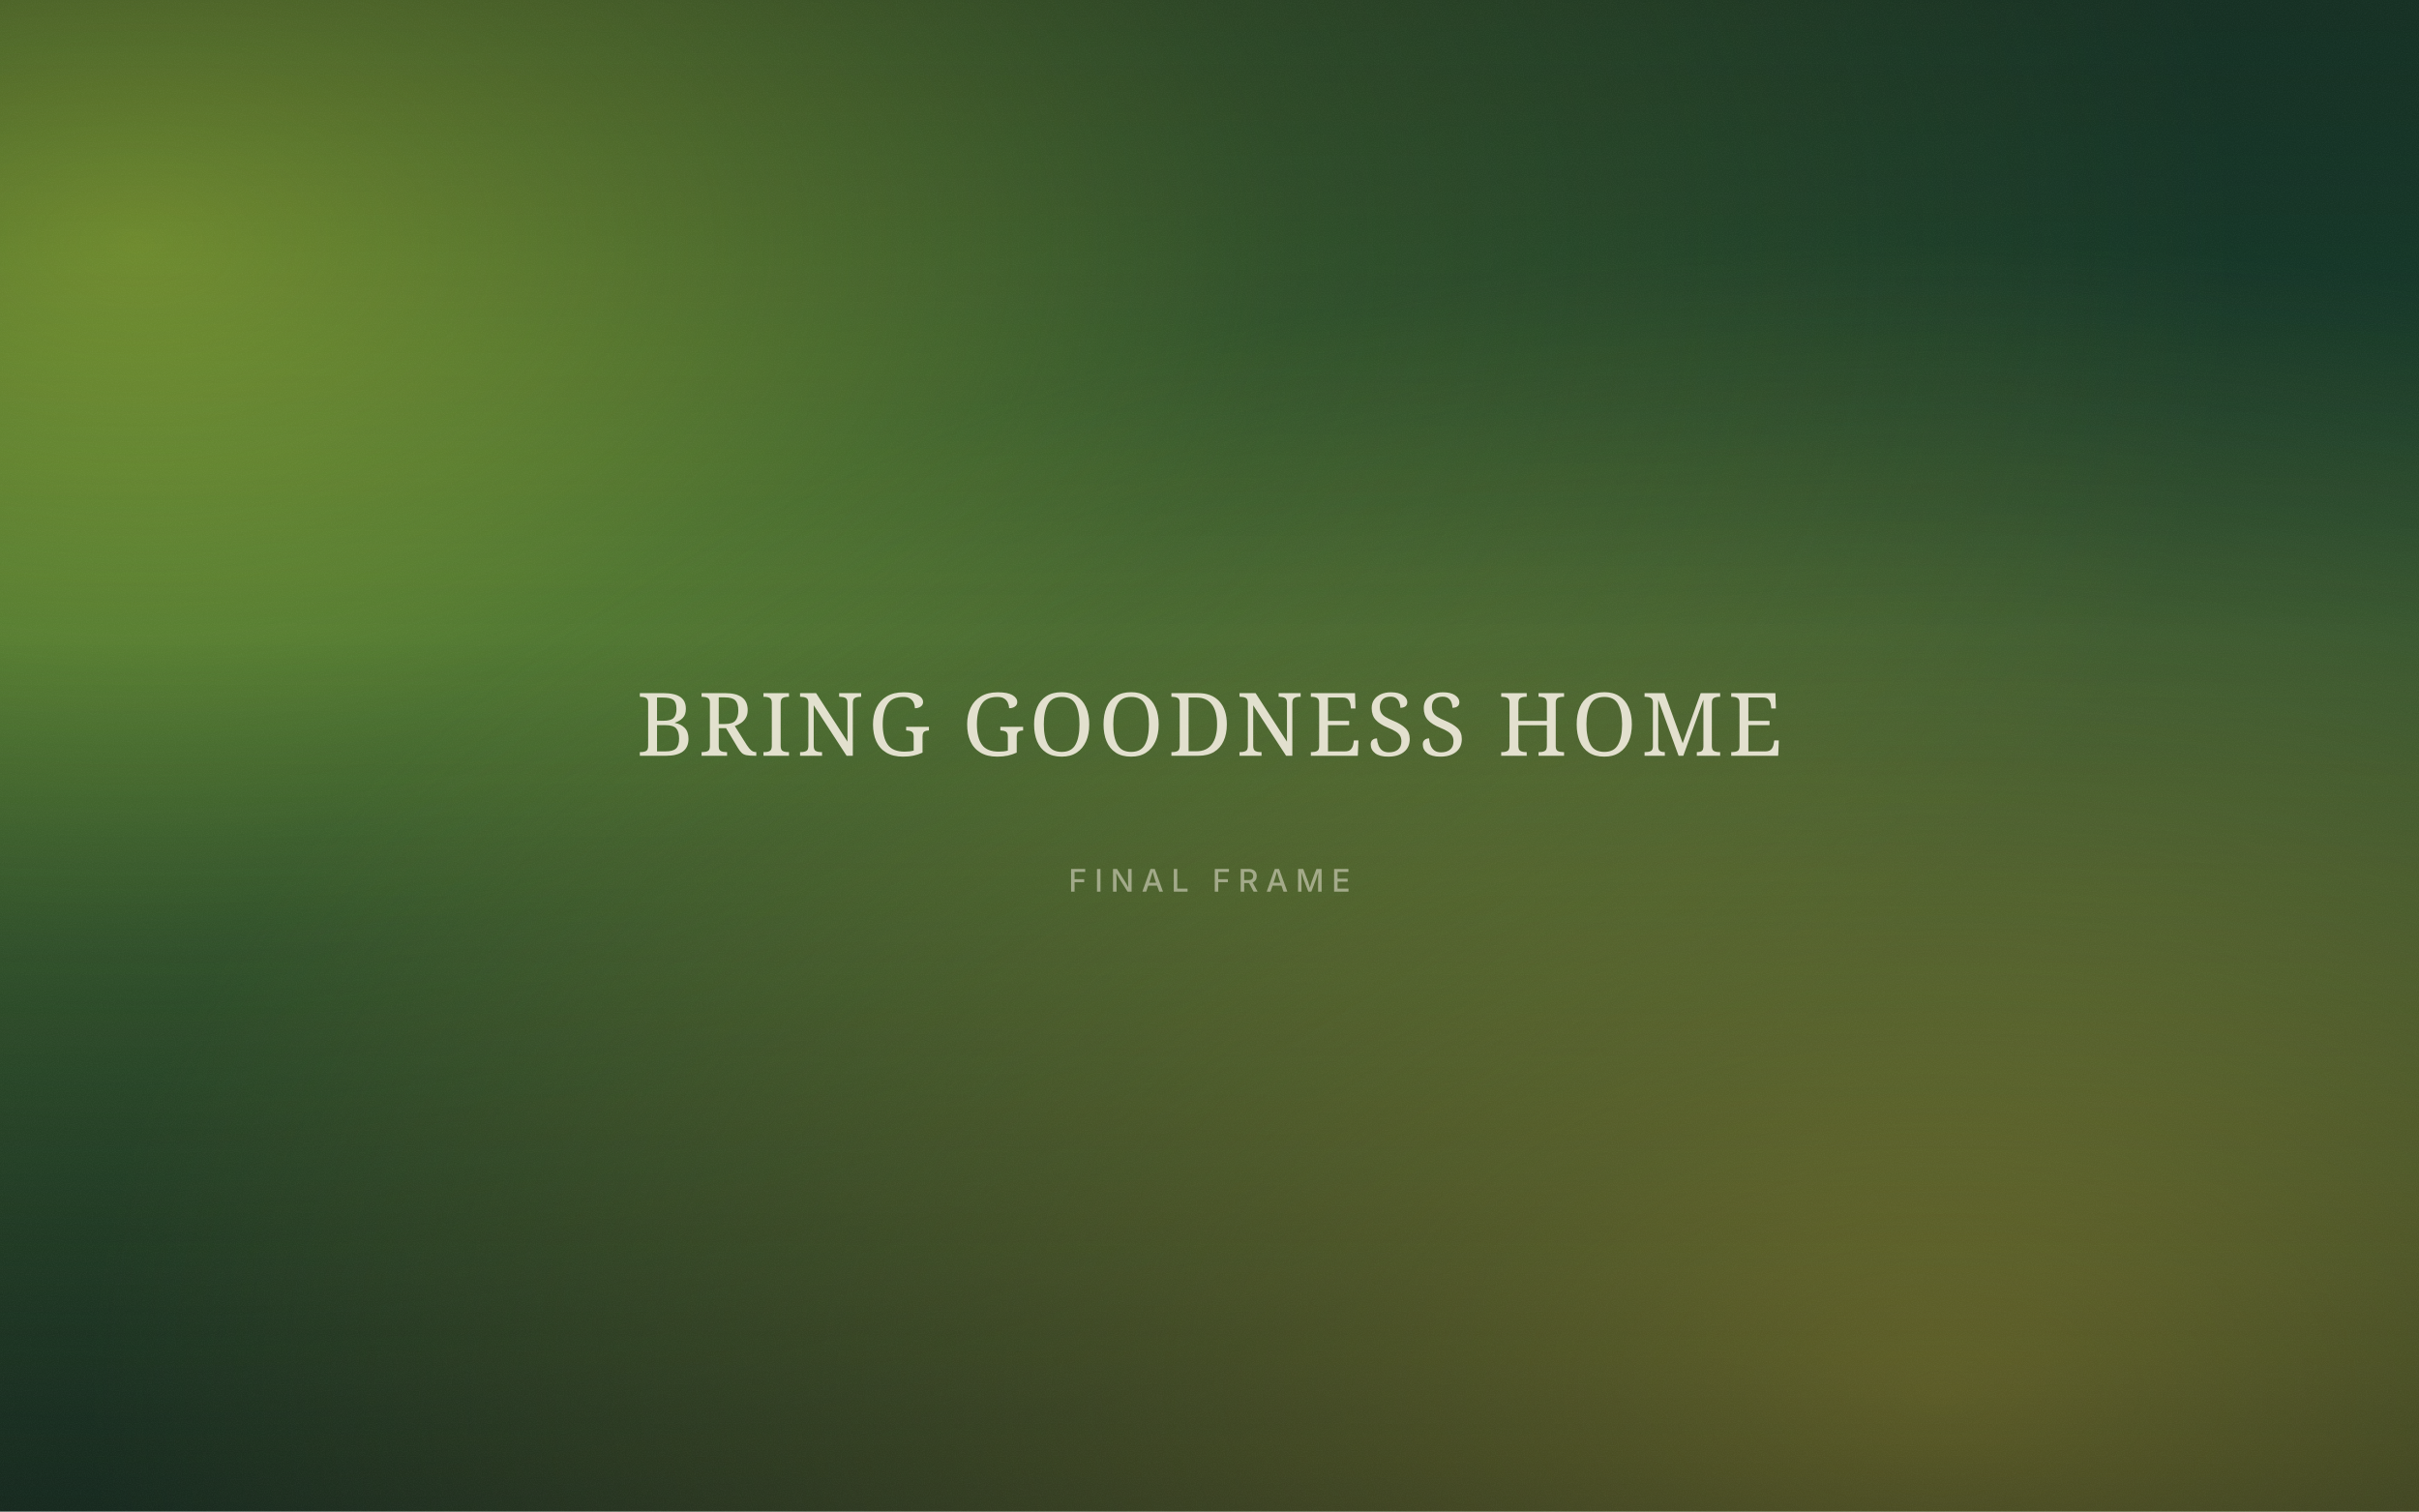
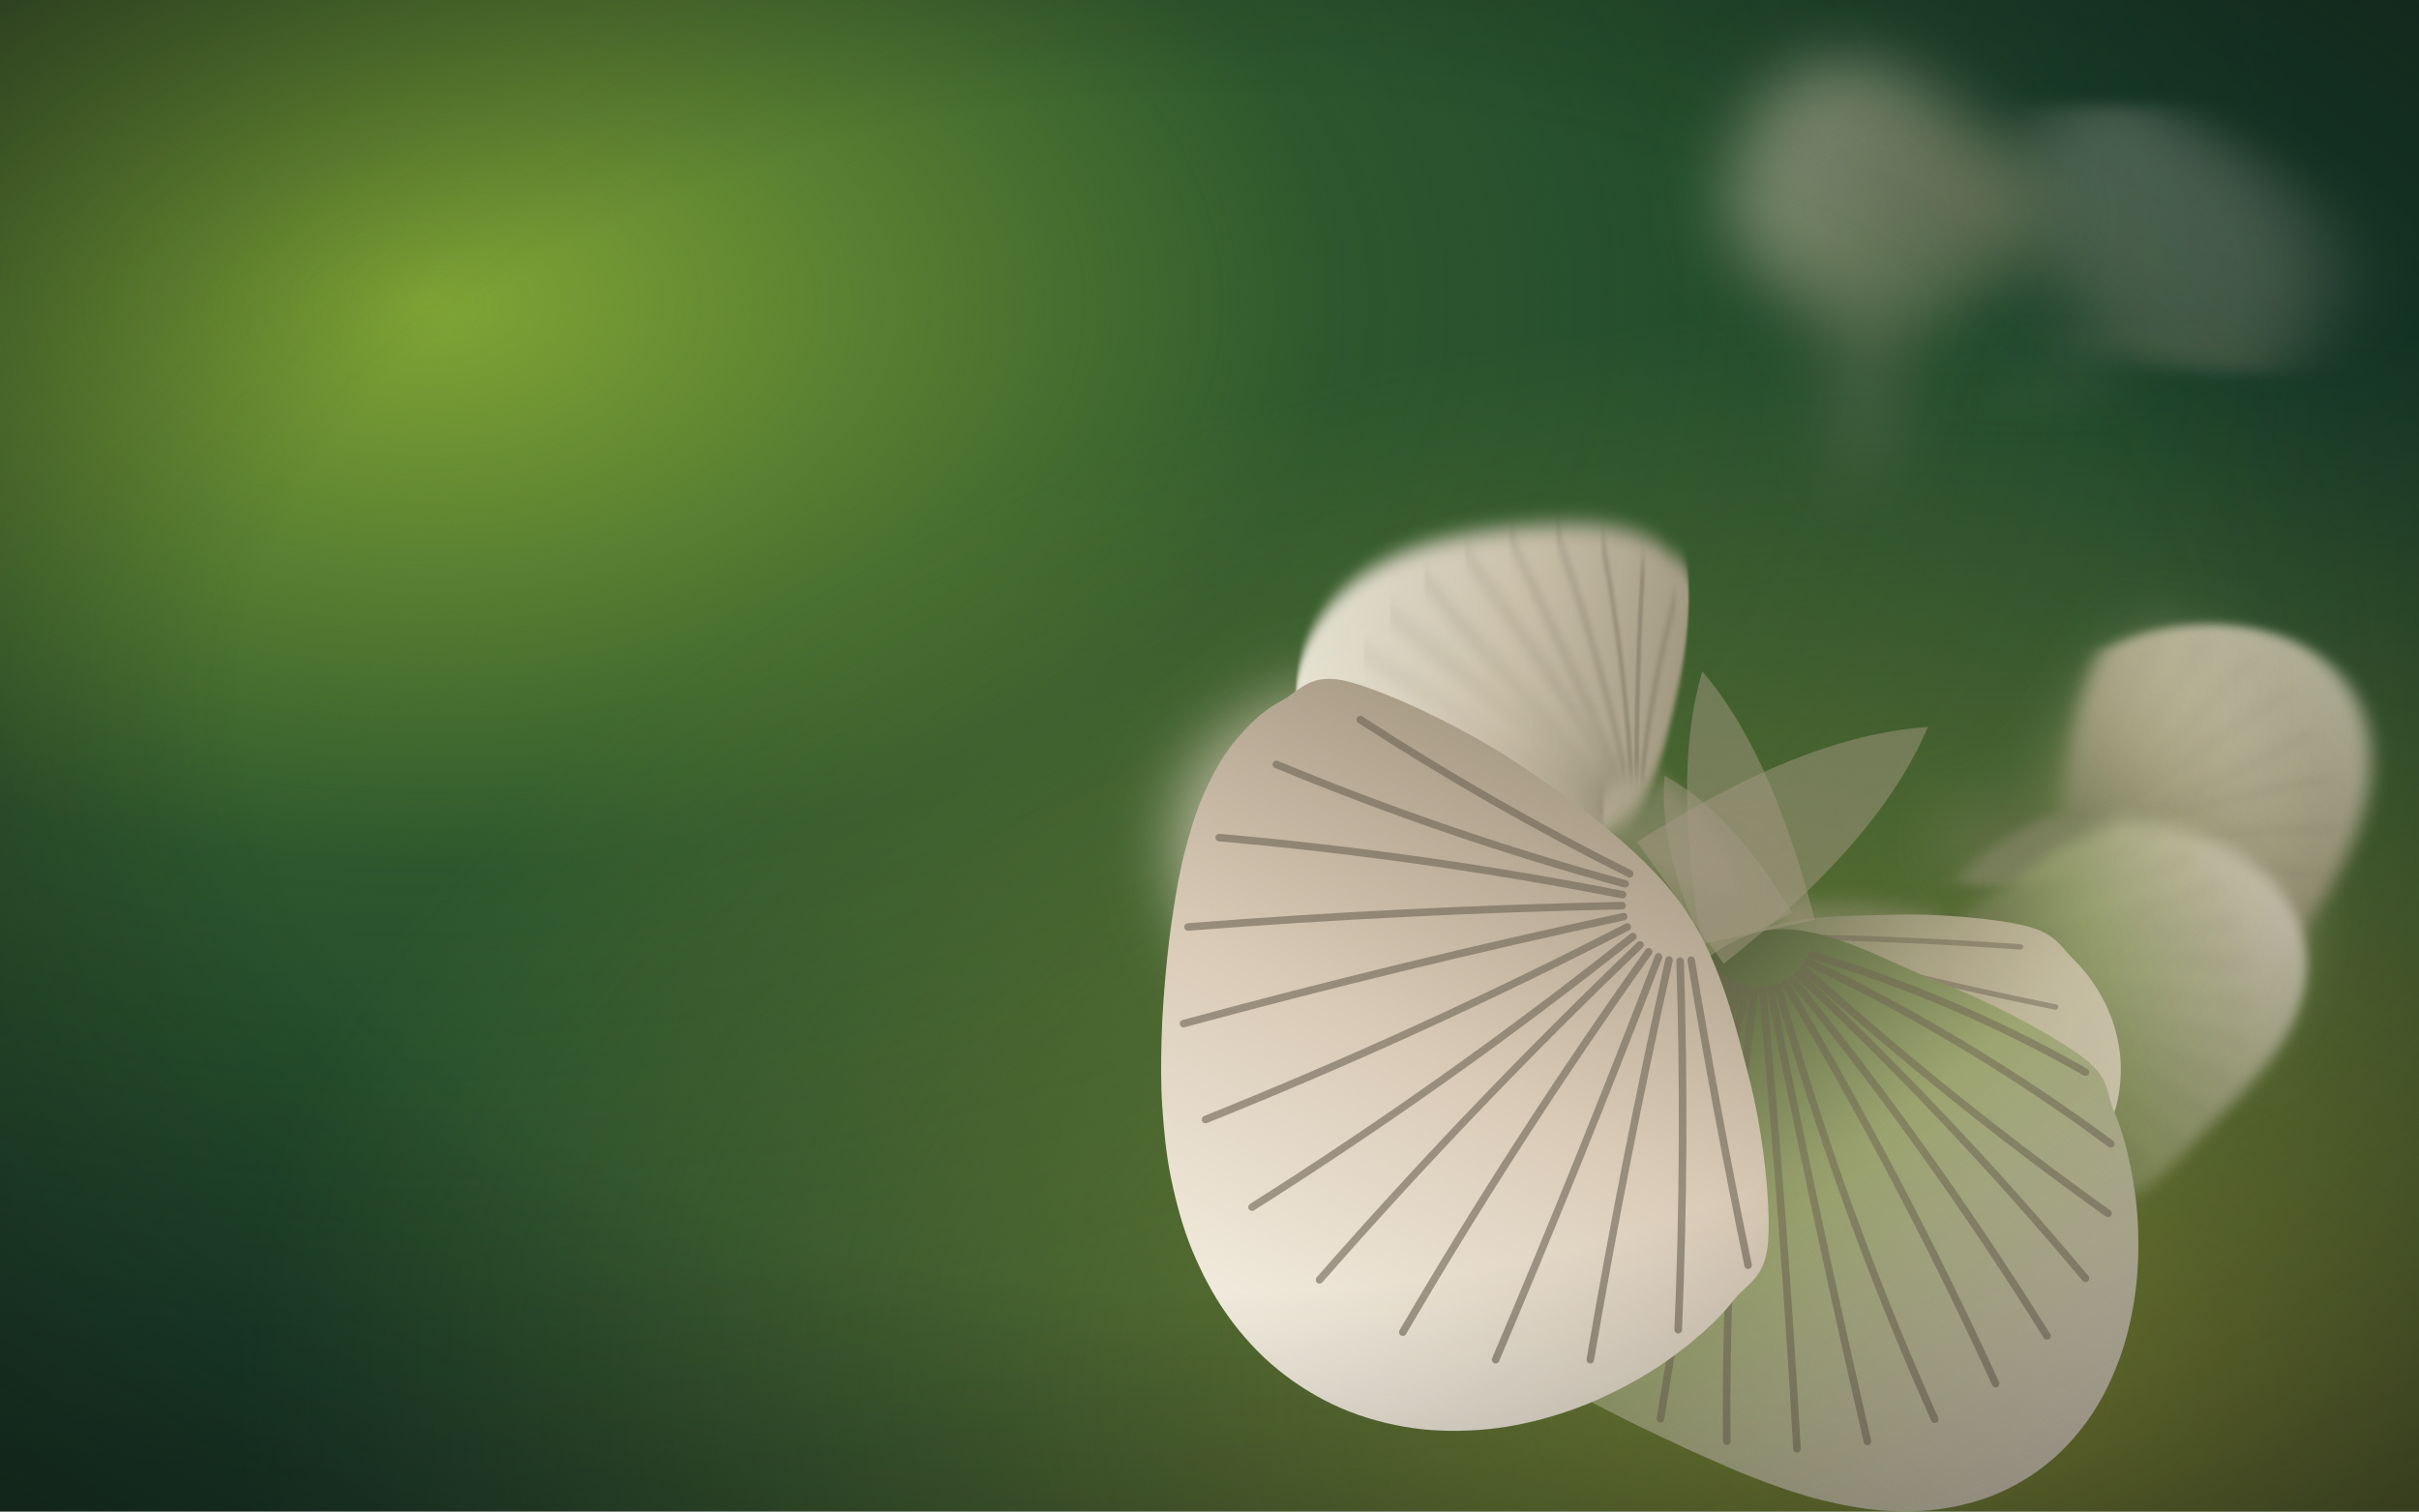
- <svg xmlns="http://www.w3.org/2000/svg" width="2400" height="1500" viewBox="0 0 2400 1500" role="img" aria-label="BRING GOODNESS HOME — placeholder">
+ <svg xmlns="http://www.w3.org/2000/svg" width="2400" height="1500" viewBox="0 0 2400 1500" role="img" aria-label="Oyster mushrooms, closing frame">
  <defs>
-     <radialGradient id="a1289" cx="6%" cy="16%" r="86%">
-       <stop offset="0%" stop-color="#8BAF35" stop-opacity="0.95" />
-       <stop offset="55%" stop-color="#8BAF35" stop-opacity="0.28" />
-       <stop offset="100%" stop-color="#8BAF35" stop-opacity="0" />
+     <radialGradient id="key" cx="18%" cy="20%" r="78%">
+       <stop offset="0%" stop-color="#8baf35" stop-opacity="0.9" />
+       <stop offset="48%" stop-color="#8baf35" stop-opacity="0.22" />
+       <stop offset="100%" stop-color="#8baf35" stop-opacity="0" />
    </radialGradient>
-     <radialGradient id="b1289" cx="80%" cy="92%" r="76%">
-       <stop offset="0%" stop-color="#C6B83A" stop-opacity="0.72" />
-       <stop offset="100%" stop-color="#C6B83A" stop-opacity="0" />
+     <radialGradient id="fill" cx="82%" cy="92%" r="72%">
+       <stop offset="0%" stop-color="#c6b83a" stop-opacity="0.6" />
+       <stop offset="100%" stop-color="#c6b83a" stop-opacity="0" />
    </radialGradient>
-     <linearGradient id="v1289" x1="0" y1="0" x2="0" y2="1">
-       <stop offset="0%" stop-color="#14120F" stop-opacity="0.34" />
-       <stop offset="42%" stop-color="#14120F" stop-opacity="0" />
-       <stop offset="100%" stop-color="#14120F" stop-opacity="0.52" />
+     <radialGradient id="vig" cx="50%" cy="46%" r="72%">
+       <stop offset="55%" stop-color="#14120f" stop-opacity="0" />
+       <stop offset="100%" stop-color="#14120f" stop-opacity="0.55" />
+     </radialGradient>
+     <linearGradient id="cg0" x1="1" y1="0.24" x2="0.06" y2="0.86">
+       <stop offset="0%" stop-color="#f6f0e3" />
+       <stop offset="52%" stop-color="#d8c9b5" />
+       <stop offset="100%" stop-color="#a2957f" />
    </linearGradient>
-     <filter id="g1289" x="-4%" y="-4%" width="108%" height="108%">
-       <feTurbulence type="fractalNoise" baseFrequency="0.86" numOctaves="4" seed="28" />
+     <linearGradient id="cg1" x1="1" y1="0.24" x2="0.06" y2="0.86">
+       <stop offset="0%" stop-color="#e6dcc4" />
+       <stop offset="52%" stop-color="#b3a88c" />
+       <stop offset="100%" stop-color="#5f6a45" />
+     </linearGradient>
+     <linearGradient id="cg2" x1="1" y1="0.24" x2="0.06" y2="0.86">
+       <stop offset="0%" stop-color="#e3d8c6" />
+       <stop offset="52%" stop-color="#9aa36e" />
+       <stop offset="100%" stop-color="#3f4a2c" />
+     </linearGradient>
+     <filter id="blur1" x="-12%" y="-12%" width="124%" height="124%">
+       <feGaussianBlur stdDeviation="7.5" />
+     </filter>
+     <filter id="blur2" x="-20%" y="-20%" width="140%" height="140%">
+       <feGaussianBlur stdDeviation="33" />
+     </filter>
+     <linearGradient id="sear" x1="0.9" y1="0.1" x2="0.1" y2="0.95">
+       <stop offset="0%" stop-color="#c6b83a" />
+       <stop offset="34%" stop-color="#c49a4e" />
+       <stop offset="100%" stop-color="#5e4526" />
+     </linearGradient>
+     <linearGradient id="bag" x1="0" y1="0" x2="1" y2="0.2">
+       <stop offset="0%" stop-color="#d8c9b5" stop-opacity="0.72" />
+       <stop offset="38%" stop-color="#a2957f" stop-opacity="0.5" />
+       <stop offset="100%" stop-color="#2b2923" stop-opacity="0.85" />
+     </linearGradient>
+     <filter id="noise">
+       <feTurbulence type="fractalNoise" baseFrequency="0.8" numOctaves="3" seed="2" />
      <feColorMatrix type="saturate" values="0" />
-       <feComponentTransfer>
-         <feFuncA type="linear" slope="0.07" />
-       </feComponentTransfer>
    </filter>
+     <pattern id="grain" width="180" height="180" patternUnits="userSpaceOnUse">
+       <rect width="180" height="180" filter="url(#noise)" />
+     </pattern>
  </defs>
-   <rect width="2400" height="1500" fill="#123C2A" />
-   <rect width="2400" height="1500" fill="url(#a1289)" />
-   <rect width="2400" height="1500" fill="url(#b1289)" />
-   <rect width="2400" height="1500" fill="url(#v1289)" />
-   <rect width="2400" height="1500" filter="url(#g1289)" opacity="0.85" />
-   <text x="50%" y="750" text-anchor="middle" font-family="Fraunces, Georgia, serif" font-size="87" font-weight="500" fill="#F6F0E3" opacity="0.88" letter-spacing="4.35">BRING GOODNESS HOME</text>
-   <text x="50%" y="884.85" text-anchor="middle" font-family="Inter, system-ui, sans-serif" font-size="31" font-weight="500" fill="#F6F0E3" opacity="0.5" letter-spacing="7.44">FINAL FRAME</text>
+   <rect width="2400" height="1500" fill="#123c2a" />
+   <rect width="2400" height="1500" fill="url(#key)" />
+   <rect width="2400" height="1500" fill="url(#fill)" />
+   <g transform="translate(2081.8 331.3)rotate(-52.4)" opacity="0.3" filter="url(#blur2)">
+     <path d="M0 -28.2C-59.1 -25.4 -94.6 -14.1 -118.2 0C-94.6 14.1 -59.1 25.4 0 28.2Z" fill="#a2957f" opacity="0.5" />
+     <path d="M0 0C0.1 -25.8 10.9 -54.1 20.6 -78.6C30.3 -103.2 46.8 -133.1 58.1 -147.4C69.4 -161.6 78.4 -160.6 88.6 -164.1C98.7 -167.6 109.2 -168.7 119 -168.6C128.7 -168.4 138.5 -166.4 147.3 -163.2C156.1 -160.1 164.4 -155.2 171.6 -149.7C178.8 -144.1 185.2 -137.1 190.7 -129.8C196.1 -122.5 200.5 -114.1 204.2 -105.8C207.9 -97.5 210.6 -88.6 212.9 -79.8C215.3 -71 216.8 -62.1 218.3 -53.2C219.8 -44.3 220.7 -35.5 221.7 -26.6C222.6 -17.8 223.4 -8.9 223.9 0C224.5 8.9 225.1 17.9 225.1 27C225.2 36.2 225.2 45.4 224.4 54.7C223.5 63.9 222.4 73.4 220.1 82.5C217.8 91.6 214.9 100.8 210.7 109.2C206.6 117.6 201.5 125.9 195.3 132.9C189.1 140 181.7 146.5 173.7 151.5C165.7 156.5 156.5 160.5 147 162.9C137.6 165.4 127.3 166.5 117.1 166C107 165.5 96.4 163.7 86.3 159.8C76.1 155.9 67.3 156.6 56.2 142.7C45.2 128.7 29.3 99.9 19.9 76.1C10.5 52.3 -0.1 25.8 0 0Z" fill="url(#cg0)" />
+   </g>
+   <g transform="translate(1854.6 353.8)rotate(-86.3)" opacity="0.5" filter="url(#blur2)">
+     <path d="M0 -35C-70.5 -31.5 -112.9 -17.5 -141.1 0C-112.9 17.5 -70.5 31.5 0 35Z" fill="#a2957f" opacity="0.5" />
+     <path d="M0 0C-1 -27.6 30.1 -55 46.9 -77.6C63.6 -100.3 86.7 -124.7 100.5 -135.9C114.3 -147.1 120 -143 129.5 -144.7C139.1 -146.5 148.3 -146.5 157.9 -146.3C167.4 -146 177.1 -144.9 186.7 -143.1C196.3 -141.3 206.2 -138.7 215.5 -135.3C224.8 -131.8 234.3 -127.5 242.6 -122.4C251 -117.2 259.2 -111.1 265.9 -104.2C272.6 -97.4 278.6 -89.6 283.1 -81.5C287.6 -73.3 290.9 -64.3 292.8 -55.3C294.7 -46.4 295.1 -36.8 294.5 -27.6C293.9 -18.4 291.7 -8.9 289 0C286.3 8.9 282.3 17.7 278.1 26.1C274 34.4 269 42.3 264.1 49.9C259.2 57.5 253.9 64.7 248.9 71.6C243.8 78.6 238.7 85.2 233.8 91.7C228.9 98.2 224.1 104.5 219.3 110.6C214.4 116.7 209.7 122.7 204.5 128.3C199.3 133.9 194.1 139.5 188.2 144.2C182.2 148.9 175.9 153.4 168.7 156.3C161.4 159.2 153.7 161.9 144.7 161.6C135.7 161.4 129.8 167.3 114.6 155C99.3 142.7 72.2 113.8 53.1 88C34 62.1 1 27.6 0 0Z" fill="url(#cg1)" />
+   </g>
+   <g transform="translate(1994.8 839.4)rotate(6.2)" opacity="0.6" filter="url(#blur2)">
+     <path d="M0 -33.7C-48.1 -30.4 -76.9 -16.9 -96.2 0C-76.9 16.9 -48.1 30.4 0 33.7Z" fill="#a2957f" opacity="0.5" />
+     <path d="M0 0C0.5 -32.2 18 -69.9 32 -101.1C46 -132.4 69 -170.1 84 -187.4C99 -204.8 109.7 -202.1 122.1 -205.4C134.4 -208.7 146.7 -208.6 158 -207.3C169.2 -205.9 180.1 -202.1 189.8 -197.2C199.4 -192.4 208.3 -185.5 216 -178.2C223.8 -170.8 230.4 -162 236.3 -153C242.2 -144.1 246.9 -134.2 251.3 -124.5C255.7 -114.7 259.2 -104.5 262.7 -94.3C266.1 -84.2 269 -74 271.9 -63.6C274.9 -53.3 277.6 -43 280.2 -32.4C282.8 -21.7 285.5 -11 287.6 0C289.6 11 291.7 22.3 292.7 33.8C293.8 45.3 294.5 57.1 293.8 68.7C293 80.4 291.5 92.4 288.4 103.6C285.3 114.8 280.9 126.1 275 136.2C269.2 146.3 261.7 155.9 253.2 164C244.6 172 234.5 179.2 223.7 184.5C213 189.9 200.9 193.9 188.8 196.2C176.7 198.5 163.7 199.2 151.1 198.3C138.5 197.3 125.6 195 113.2 190.4C100.7 185.8 90.5 187.2 76.6 170.8C62.6 154.5 42 120.8 29.2 92.3C16.4 63.8 -0.5 32.2 0 0Z" fill="url(#cg2)" />
+   </g>
+   <g transform="translate(1580 887.1)rotate(177.9)" opacity="0.7" filter="url(#blur2)">
+     <path d="M0 -53.2C-72.7 -47.9 -116.3 -26.6 -145.3 0C-116.3 26.6 -72.7 47.9 0 53.2Z" fill="#a2957f" opacity="0.5" />
+     <path d="M0 0C1.4 -39.8 43.2 -89.4 68.6 -127.2C94.1 -165 131.2 -208.1 152.7 -226.7C174.1 -245.4 183.8 -237.9 197.4 -238.9C210.9 -239.9 223 -236.7 234.1 -232.8C245.2 -228.9 254.9 -222.4 263.9 -215.5C273 -208.7 280.7 -200.2 288.2 -191.7C295.6 -183.1 302.1 -173.7 308.7 -164.3C315.3 -154.9 321.3 -145.1 327.6 -135.2C333.9 -125.2 340.2 -115.2 346.6 -104.7C352.9 -94.3 359.5 -83.7 365.8 -72.5C372.1 -61.3 378.7 -49.8 384.4 -37.7C390 -25.6 395.6 -13 399.7 0C403.8 13 407.2 26.6 408.7 40.1C410.2 53.6 410.5 67.6 408.6 81C406.7 94.3 403 107.8 397.5 120.1C391.9 132.4 384.2 144.4 375.2 154.8C366.1 165.2 355 174.7 343.2 182.7C331.4 190.6 317.9 197.2 304.4 202.4C290.8 207.6 276.2 211.3 261.8 213.8C247.5 216.3 232.8 217.4 218.5 217.2C204.1 217.1 190.1 216.1 175.8 212.8C161.5 209.5 152.2 214.3 132.9 197.4C113.6 180.5 82.2 144.2 60.1 111.3C37.9 78.4 -1.4 39.8 0 0Z" fill="url(#cg0)" />
+   </g>
+   <g transform="translate(2051.1 836.9)rotate(-19.1)" opacity="0.8" filter="url(#blur1)">
+     <path d="M0 -32C-57.8 -28.8 -92.5 -16 -115.7 0C-92.5 16 -57.8 28.8 0 32Z" fill="#a2957f" opacity="0.5" />
+     <path d="M0 0C-0.5 -32.2 22.6 -65.5 36.9 -92.5C51.2 -119.5 72.7 -148.7 85.9 -161.8C99.1 -175 106.2 -169.6 116.2 -171.2C126.2 -172.8 135.9 -172.3 145.9 -171.6C155.9 -170.9 166.1 -169.3 176.4 -167C186.8 -164.8 197.4 -161.8 207.9 -158C218.4 -154.1 229.2 -149.6 239.3 -143.9C249.5 -138.3 259.7 -131.8 268.6 -124.2C277.6 -116.7 286.2 -108.1 293.2 -98.7C300.1 -89.4 306.2 -79 310.4 -68.3C314.6 -57.6 317.4 -46 318.5 -34.6C319.6 -23.2 318.9 -11.3 317 0C315 11.3 311.2 22.7 306.7 33.3C302.2 44 296.1 54.2 289.8 63.8C283.5 73.3 276.1 82.2 268.8 90.5C261.5 98.9 253.7 106.5 246.1 113.8C238.5 121.1 230.8 127.8 223.2 134.2C215.5 140.6 208.1 146.7 200.5 152.3C192.8 157.9 185.3 163.4 177.4 167.9C169.4 172.5 161.5 176.9 152.8 179.7C144.1 182.5 135.2 185.2 125.4 184.8C115.6 184.3 108.1 191 93.9 176.9C79.7 162.9 55.8 130.1 40.1 100.6C24.5 71.1 0.5 32.2 0 0Z" fill="url(#cg1)" />
+     <path d="M16 -25.4Q64.6 -91 102.9 -163.1" fill="none" stroke="#6b6152" stroke-width="3.9" stroke-linecap="round" opacity="0.2" />
+     <path d="M20.4 -22.1Q84 -95 151.7 -164.1" fill="none" stroke="#6b6152" stroke-width="3.9" stroke-linecap="round" opacity="0.2" />
+     <path d="M24.1 -18Q110.5 -80.8 195.2 -145.8" fill="none" stroke="#6b6152" stroke-width="3.9" stroke-linecap="round" opacity="0.2" />
+     <path d="M27 -13.3Q131.6 -57.9 230.8 -113.8" fill="none" stroke="#6b6152" stroke-width="3.9" stroke-linecap="round" opacity="0.2" />
+     <path d="M28.9 -8.2Q142.6 -39.7 256 -72.2" fill="none" stroke="#6b6152" stroke-width="3.9" stroke-linecap="round" opacity="0.2" />
+     <path d="M29.9 -2.8Q150.3 -4.8 269 -24.7" fill="none" stroke="#6b6152" stroke-width="3.9" stroke-linecap="round" opacity="0.2" />
+     <path d="M29.9 2.8Q150.2 5.4 269 24.7" fill="none" stroke="#6b6152" stroke-width="3.9" stroke-linecap="round" opacity="0.2" />
+     <path d="M28.9 8.2Q142.7 39.4 256 72.2" fill="none" stroke="#6b6152" stroke-width="3.9" stroke-linecap="round" opacity="0.2" />
+     <path d="M27 13.3Q129 63.3 230.8 113.8" fill="none" stroke="#6b6152" stroke-width="3.9" stroke-linecap="round" opacity="0.2" />
+     <path d="M24.1 18Q111.9 78.9 195.2 145.8" fill="none" stroke="#6b6152" stroke-width="3.9" stroke-linecap="round" opacity="0.2" />
+     <path d="M20.4 22.1Q87.3 92 151.7 164.1" fill="none" stroke="#6b6152" stroke-width="3.9" stroke-linecap="round" opacity="0.2" />
+     <path d="M16 25.4Q57.9 95.2 102.9 163.1" fill="none" stroke="#6b6152" stroke-width="3.9" stroke-linecap="round" opacity="0.2" />
+   </g>
+   <g transform="translate(1915.5 947.9)rotate(15.5)" opacity="0.8" filter="url(#blur1)">
+     <path d="M0 -41.3C-83.3 -37.2 -133.2 -20.7 -166.5 0C-133.2 20.7 -83.3 37.2 0 41.3Z" fill="#a2957f" opacity="0.5" />
+     <path d="M0 0C-1.4 -34.2 39.1 -67.4 61 -95.7C82.9 -124 113.1 -155.2 131.3 -169.8C149.6 -184.3 157.6 -180.3 170.5 -183.1C183.4 -186 196.1 -186.8 208.8 -186.8C221.6 -186.9 234.6 -185.8 247.1 -183.4C259.6 -181.1 272.2 -177.7 283.8 -173C295.3 -168.3 306.6 -162.3 316.4 -155.2C326.1 -148.2 335 -139.8 342.1 -130.7C349.3 -121.6 355 -111.3 359.1 -100.8C363.1 -90.3 365.4 -78.8 366.3 -67.6C367.2 -56.4 366.3 -44.6 364.6 -33.4C362.8 -22.1 359.5 -10.8 355.8 0C352.2 10.8 347.4 21.3 342.7 31.4C338 41.4 332.8 51.1 327.9 60.5C322.9 69.9 317.9 78.9 313.1 87.9C308.3 96.9 303.7 105.6 299 114.2C294.3 122.9 289.9 131.5 284.9 139.8C279.8 148.1 274.9 156.4 268.9 163.9C262.9 171.4 256.6 178.9 249 184.9C241.5 190.9 233.2 196.6 223.5 200C213.9 203.4 203.3 206.2 191.2 205.4C179.1 204.5 171 210.9 150.8 194.9C130.5 178.9 94.8 141.8 69.7 109.3C44.5 76.9 1.4 34.2 0 0Z" fill="url(#cg2)" />
+     <path d="M22.9 -27.6Q86.8 -94.5 140.7 -169.6" fill="none" stroke="#6b6152" stroke-width="4.7" stroke-linecap="round" opacity="0.3" />
+     <path d="M26.2 -24.5Q99.7 -106 185.8 -174.1" fill="none" stroke="#6b6152" stroke-width="4.7" stroke-linecap="round" opacity="0.3" />
+     <path d="M29 -21Q121.4 -99.8 225 -163.1" fill="none" stroke="#6b6152" stroke-width="4.7" stroke-linecap="round" opacity="0.3" />
+     <path d="M31.4 -17.2Q149 -72.3 258.6 -141.9" fill="none" stroke="#6b6152" stroke-width="4.7" stroke-linecap="round" opacity="0.3" />
+     <path d="M33.3 -13.2Q159.8 -62.6 285.9 -113" fill="none" stroke="#6b6152" stroke-width="4.7" stroke-linecap="round" opacity="0.3" />
+     <path d="M34.7 -8.9Q170 -45.2 306 -78.4" fill="none" stroke="#6b6152" stroke-width="4.7" stroke-linecap="round" opacity="0.3" />
+     <path d="M35.6 -4.5Q178.2 -12.5 318.4 -40.1" fill="none" stroke="#6b6152" stroke-width="4.7" stroke-linecap="round" opacity="0.3" />
+     <path d="M35.8 0Q179.2 7.5 322.5 0" fill="none" stroke="#6b6152" stroke-width="4.7" stroke-linecap="round" opacity="0.3" />
+     <path d="M35.6 4.5Q176.6 25.3 318.4 40.1" fill="none" stroke="#6b6152" stroke-width="4.7" stroke-linecap="round" opacity="0.3" />
+     <path d="M34.7 8.9Q172 37.1 306 78.4" fill="none" stroke="#6b6152" stroke-width="4.7" stroke-linecap="round" opacity="0.3" />
+     <path d="M33.3 13.2Q160.7 60.3 285.9 113" fill="none" stroke="#6b6152" stroke-width="4.7" stroke-linecap="round" opacity="0.3" />
+     <path d="M31.4 17.2Q143 83.2 258.6 141.9" fill="none" stroke="#6b6152" stroke-width="4.7" stroke-linecap="round" opacity="0.3" />
+     <path d="M29 21Q125.6 94.1 225 163.1" fill="none" stroke="#6b6152" stroke-width="4.7" stroke-linecap="round" opacity="0.3" />
+     <path d="M26.2 24.5Q106.8 98.4 185.8 174.1" fill="none" stroke="#6b6152" stroke-width="4.7" stroke-linecap="round" opacity="0.3" />
+     <path d="M22.9 27.6Q83.3 97.3 140.7 169.6" fill="none" stroke="#6b6152" stroke-width="4.7" stroke-linecap="round" opacity="0.3" />
+   </g>
+   <g transform="translate(1622.7 803.4)rotate(-141.3)" opacity="0.9" filter="url(#blur1)">
+     <path d="M0 -41.2C-66.2 -37.1 -105.9 -20.6 -132.4 0C-105.9 20.6 -66.2 37.1 0 41.2Z" fill="#a2957f" opacity="0.5" />
+     <path d="M0 0C-0.7 -37.4 22 -75.1 37.1 -106.4C52.1 -137.7 75.3 -171.9 90 -187.6C104.8 -203.3 113.7 -197.8 125.6 -200.4C137.4 -202.9 149.2 -203.1 161.4 -202.8C173.6 -202.6 186.1 -201.3 198.6 -199C211.2 -196.8 224.3 -193.7 237 -189.3C249.6 -184.9 262.7 -179.6 274.7 -172.9C286.7 -166.2 298.7 -158.2 309.1 -149.1C319.5 -139.9 329.2 -129.4 337 -118.1C344.7 -106.8 351.2 -94.1 355.6 -81.3C359.9 -68.4 362.5 -54.5 363.2 -41C363.9 -27.4 362.4 -13.3 359.7 0C357 13.3 352.2 26.7 346.7 39.1C341.2 51.6 334.1 63.5 326.8 74.7C319.5 85.9 311.2 96.3 303 106.2C294.8 116 286.2 125.2 277.7 133.9C269.3 142.7 260.8 150.9 252.3 158.8C243.8 166.6 235.4 174.2 226.7 181.1C218 188 209.3 194.8 199.9 200.3C190.6 205.9 181 211.2 170.7 214.5C160.3 217.7 149.4 220.7 137.7 219.8C126 218.9 116.5 226.2 100.4 209.2C84.3 192.2 57.8 152.8 41.1 117.9C24.3 83 0.7 37.4 0 0Z" fill="url(#cg0)" />
+     <path d="M16.2 -30.4Q57.4 -109 99.7 -187" fill="none" stroke="#6b6152" stroke-width="4.5" stroke-linecap="round" opacity="0.4" />
+     <path d="M20.7 -27.6Q81.1 -113.7 147 -195.8" fill="none" stroke="#6b6152" stroke-width="4.5" stroke-linecap="round" opacity="0.4" />
+     <path d="M24.7 -24Q103.5 -110 191.4 -186.5" fill="none" stroke="#6b6152" stroke-width="4.5" stroke-linecap="round" opacity="0.4" />
+     <path d="M28.1 -20Q130.1 -91.6 231.2 -164.3" fill="none" stroke="#6b6152" stroke-width="4.5" stroke-linecap="round" opacity="0.4" />
+     <path d="M30.8 -15.4Q148.7 -71.6 264.4 -132.1" fill="none" stroke="#6b6152" stroke-width="4.5" stroke-linecap="round" opacity="0.4" />
+     <path d="M32.8 -10.5Q162 -48.6 289.4 -92.4" fill="none" stroke="#6b6152" stroke-width="4.5" stroke-linecap="round" opacity="0.4" />
+     <path d="M34.1 -5.3Q168 -35.9 304.9 -47.5" fill="none" stroke="#6b6152" stroke-width="4.5" stroke-linecap="round" opacity="0.4" />
+     <path d="M34.5 0Q172.3 -7.3 310.2 0" fill="none" stroke="#6b6152" stroke-width="4.5" stroke-linecap="round" opacity="0.4" />
+     <path d="M34.1 5.3Q171.1 16.3 304.9 47.5" fill="none" stroke="#6b6152" stroke-width="4.5" stroke-linecap="round" opacity="0.4" />
+     <path d="M32.8 10.5Q159.4 56.8 289.4 92.4" fill="none" stroke="#6b6152" stroke-width="4.5" stroke-linecap="round" opacity="0.4" />
+     <path d="M30.8 15.4Q147 75 264.4 132.1" fill="none" stroke="#6b6152" stroke-width="4.5" stroke-linecap="round" opacity="0.4" />
+     <path d="M28.1 20Q125.3 98.3 231.2 164.3" fill="none" stroke="#6b6152" stroke-width="4.5" stroke-linecap="round" opacity="0.4" />
+     <path d="M24.7 24Q102.9 110.6 191.4 186.5" fill="none" stroke="#6b6152" stroke-width="4.5" stroke-linecap="round" opacity="0.4" />
+     <path d="M20.7 27.6Q86.7 109.6 147 195.8" fill="none" stroke="#6b6152" stroke-width="4.5" stroke-linecap="round" opacity="0.4" />
+     <path d="M16.2 30.4Q64.1 105.4 99.7 187" fill="none" stroke="#6b6152" stroke-width="4.5" stroke-linecap="round" opacity="0.4" />
+   </g>
+   <g transform="translate(1736.6 927.9)rotate(61.7)" opacity="0.9">
+     <path d="M0 -47.1C-89.7 -42.4 -143.6 -23.6 -179.5 0C-143.6 23.6 -89.7 42.4 0 47.1Z" fill="#a2957f" opacity="0.5" />
+     <path d="M0 0C0.1 -43.6 27.8 -90.8 48.1 -131.7C68.3 -172.5 100.5 -221.6 121.6 -244.9C142.7 -268.1 157.2 -265.7 174.6 -271.2C192 -276.7 209.6 -278.3 226 -277.8C242.5 -277.4 258.8 -274 273.3 -268.7C287.9 -263.4 301.6 -255.4 313.4 -246.2C325.2 -236.9 335.5 -225.4 344.1 -213.3C352.8 -201.2 359.6 -187.5 365.2 -173.7C370.8 -159.9 374.6 -145.1 377.8 -130.7C381 -116.2 382.8 -101.3 384.4 -86.7C386 -72.2 386.7 -57.6 387.6 -43.2C388.4 -28.7 388.9 -14.4 389.3 0C389.7 14.4 390.2 28.8 390.1 43.5C390 58.1 390 72.9 388.8 87.7C387.6 102.6 386.2 117.8 383.1 132.5C379.9 147.2 376 162.2 370.1 176C364.1 189.8 356.8 203.6 347.6 215.5C338.4 227.4 327.4 238.6 315 247.4C302.6 256.3 288.2 263.7 273.1 268.5C258.1 273.3 241.3 276.1 224.6 276.1C207.9 276 190.1 274 172.7 268.3C155.3 262.5 140.9 264.6 120 241.6C99.1 218.5 67.4 170.1 47.4 129.9C27.4 89.6 -0.1 43.6 0 0Z" fill="url(#cg1)" />
+     <path d="M21.4 -35.9Q76.8 -134.8 137.5 -230.5" fill="none" stroke="#6b6152" stroke-width="5.4" stroke-linecap="round" opacity="0.5" />
+     <path d="M27.8 -31.3Q120.3 -129.1 206.4 -232.6" fill="none" stroke="#6b6152" stroke-width="5.4" stroke-linecap="round" opacity="0.5" />
+     <path d="M33.1 -25.6Q154.6 -111.3 268.3 -207.1" fill="none" stroke="#6b6152" stroke-width="5.4" stroke-linecap="round" opacity="0.5" />
+     <path d="M37.3 -18.9Q181.2 -84.6 319.2 -162" fill="none" stroke="#6b6152" stroke-width="5.4" stroke-linecap="round" opacity="0.5" />
+     <path d="M40.2 -11.6Q199.7 -50.7 355.4 -102.9" fill="none" stroke="#6b6152" stroke-width="5.4" stroke-linecap="round" opacity="0.5" />
+     <path d="M41.7 -3.9Q208.6 -12.8 374.2 -35.2" fill="none" stroke="#6b6152" stroke-width="5.4" stroke-linecap="round" opacity="0.5" />
+     <path d="M41.7 3.9Q208.4 15 374.2 35.2" fill="none" stroke="#6b6152" stroke-width="5.4" stroke-linecap="round" opacity="0.5" />
+     <path d="M40.2 11.6Q198.1 56.2 355.4 102.9" fill="none" stroke="#6b6152" stroke-width="5.4" stroke-linecap="round" opacity="0.5" />
+     <path d="M37.3 18.9Q178.2 90.6 319.2 162" fill="none" stroke="#6b6152" stroke-width="5.4" stroke-linecap="round" opacity="0.5" />
+     <path d="M33.1 25.6Q143.1 126.2 268.3 207.1" fill="none" stroke="#6b6152" stroke-width="5.4" stroke-linecap="round" opacity="0.5" />
+     <path d="M27.8 31.3Q110.9 137.5 206.4 232.6" fill="none" stroke="#6b6152" stroke-width="5.4" stroke-linecap="round" opacity="0.5" />
+     <path d="M21.4 35.9Q83.2 131 137.5 230.5" fill="none" stroke="#6b6152" stroke-width="5.4" stroke-linecap="round" opacity="0.5" />
+   </g>
+   <g transform="translate(1744.4 924.9)rotate(77.9)" opacity="1">
+     <path d="M0 -57.5C-132.3 -51.8 -211.6 -28.8 -264.5 0C-211.6 28.8 -132.3 51.8 0 57.5Z" fill="#a2957f" opacity="0.5" />
+     <path d="M0 0C-1.9 -58.2 53.7 -115.6 85 -163.5C116.3 -211.5 160.8 -263.7 187.9 -287.7C215.1 -311.8 227.9 -303.7 247.8 -307.8C267.7 -311.9 287.1 -312.6 307.2 -312.3C327.2 -312.1 347.7 -310.2 368 -306.6C388.4 -302.9 409.3 -297.8 429 -290.6C448.8 -283.4 468.8 -274.3 486.6 -263.4C504.4 -252.4 521.7 -239.3 536.1 -224.7C550.5 -210.1 563.3 -193.3 572.9 -175.7C582.5 -158.2 589.7 -138.8 593.8 -119.4C598 -100 599.2 -79.4 598 -59.5C596.9 -39.6 592.7 -19.3 587.1 0C581.5 19.3 573.3 38.3 564.6 56.2C556 74.1 545.5 91.3 535.3 107.6C525 124 513.9 139.4 503.1 154.3C492.4 169.3 481.6 183.5 471 197.4C460.4 211.3 450.1 224.8 439.4 237.8C428.8 250.9 418.4 263.8 407 275.6C395.5 287.5 384 299.2 370.9 309C357.8 318.7 344 328 328.3 333.9C312.7 339.7 295.9 344.9 277 344C258 343.1 244.6 354.8 214.5 328.4C184.4 301.9 132.1 240.1 96.4 185.4C60.6 130.7 1.9 58.2 0 0Z" fill="url(#cg2)" />
+     <path d="M33.2 -46.9Q104.9 -177.3 204 -288.3" fill="none" stroke="#6b6152" stroke-width="7.5" stroke-linecap="round" opacity="0.5" />
+     <path d="M39.2 -41.9Q146.7 -181.5 278.9 -298" fill="none" stroke="#6b6152" stroke-width="7.5" stroke-linecap="round" opacity="0.5" />
+     <path d="M44.6 -36.2Q202.3 -149.8 345.8 -280.8" fill="none" stroke="#6b6152" stroke-width="7.5" stroke-linecap="round" opacity="0.5" />
+     <path d="M49.1 -29.8Q220.1 -148.4 404.1 -245.4" fill="none" stroke="#6b6152" stroke-width="7.5" stroke-linecap="round" opacity="0.5" />
+     <path d="M52.7 -22.9Q246.9 -122 452 -196.1" fill="none" stroke="#6b6152" stroke-width="7.5" stroke-linecap="round" opacity="0.5" />
+     <path d="M55.3 -15.5Q268.1 -87.8 487.6 -136.4" fill="none" stroke="#6b6152" stroke-width="7.5" stroke-linecap="round" opacity="0.5" />
+     <path d="M56.9 -7.8Q285.5 -22.2 509.5 -69.9" fill="none" stroke="#6b6152" stroke-width="7.5" stroke-linecap="round" opacity="0.5" />
+     <path d="M57.4 0Q287.2 3.7 517 0" fill="none" stroke="#6b6152" stroke-width="7.5" stroke-linecap="round" opacity="0.5" />
+     <path d="M56.9 7.8Q283.8 34.7 509.5 69.9" fill="none" stroke="#6b6152" stroke-width="7.5" stroke-linecap="round" opacity="0.5" />
+     <path d="M55.3 15.5Q267.1 91.6 487.6 136.4" fill="none" stroke="#6b6152" stroke-width="7.5" stroke-linecap="round" opacity="0.5" />
+     <path d="M52.7 22.9Q248.7 117.8 452 196.1" fill="none" stroke="#6b6152" stroke-width="7.5" stroke-linecap="round" opacity="0.5" />
+     <path d="M49.1 29.8Q229.6 132.7 404.1 245.4" fill="none" stroke="#6b6152" stroke-width="7.5" stroke-linecap="round" opacity="0.5" />
+     <path d="M44.6 36.2Q201.2 151.1 345.8 280.8" fill="none" stroke="#6b6152" stroke-width="7.5" stroke-linecap="round" opacity="0.5" />
+     <path d="M39.2 41.9Q167.6 162 278.9 298" fill="none" stroke="#6b6152" stroke-width="7.5" stroke-linecap="round" opacity="0.5" />
+     <path d="M33.2 46.9Q116.2 169.3 204 288.3" fill="none" stroke="#6b6152" stroke-width="7.5" stroke-linecap="round" opacity="0.5" />
+   </g>
+   <g transform="translate(1667.2 895.9)rotate(144.6)" opacity="1">
+     <path d="M0 -74.1C-150.6 -66.7 -241 -37 -301.3 0C-241 37 -150.6 66.7 0 74.1Z" fill="#a2957f" opacity="0.5" />
+     <path d="M0 0C-1 -64.2 24.4 -126.9 45 -180.9C65.6 -234.9 100.2 -295.6 123.6 -324.2C147.1 -352.7 164.4 -345.9 185.6 -352.2C206.8 -358.5 228.5 -360.9 250.8 -362.2C273.1 -363.4 296.3 -362.7 319.5 -359.7C342.7 -356.8 366.8 -352 389.9 -344.6C412.9 -337.3 436.5 -327.6 457.9 -315.4C479.2 -303.2 500.2 -288.3 518.1 -271.4C535.9 -254.5 552.2 -234.7 564.9 -213.9C577.5 -193 587.5 -169.6 593.9 -146.2C600.4 -122.7 603.4 -97.5 603.4 -73.2C603.5 -48.8 599.9 -23.7 594.5 0C589 23.7 580.2 47.2 570.6 69.2C561 91.2 548.9 112.2 536.7 132.1C524.6 151.9 511 170.6 497.6 188.4C484.2 206.2 470.3 223 456.5 239.1C442.6 255.3 428.7 270.7 414.3 285.4C400 300.1 385.6 314.4 370.2 327.2C354.8 340.1 339 352.6 322 362.5C304.9 372.4 286.9 381.6 267.7 386.7C248.6 391.7 228.1 395.7 207 392.7C185.8 389.8 166.7 400.3 140.7 368.9C114.7 337.5 74.3 266 50.8 204.5C27.4 143 1 64.2 0 0Z" fill="url(#cg0)" />
+     <path d="M24.3 -52.6Q91.7 -191.1 153.6 -332.1" fill="none" stroke="#6b6152" stroke-width="7.5" stroke-linecap="round" opacity="0.6" />
+     <path d="M33.8 -47.1Q135 -199.5 247.2 -344.1" fill="none" stroke="#6b6152" stroke-width="7.5" stroke-linecap="round" opacity="0.6" />
+     <path d="M42.1 -39.8Q192.3 -175.1 335.5 -317.8" fill="none" stroke="#6b6152" stroke-width="7.5" stroke-linecap="round" opacity="0.6" />
+     <path d="M48.8 -31.2Q228.4 -150.5 412.1 -263.4" fill="none" stroke="#6b6152" stroke-width="7.5" stroke-linecap="round" opacity="0.6" />
+     <path d="M53.8 -21.4Q266.3 -95.2 471.3 -187.8" fill="none" stroke="#6b6152" stroke-width="7.5" stroke-linecap="round" opacity="0.6" />
+     <path d="M56.9 -10.9Q284.7 -44.3 508.6 -97.6" fill="none" stroke="#6b6152" stroke-width="7.5" stroke-linecap="round" opacity="0.6" />
+     <path d="M57.9 0Q289.7 -12.5 521.4 0" fill="none" stroke="#6b6152" stroke-width="7.5" stroke-linecap="round" opacity="0.6" />
+     <path d="M56.9 10.9Q284.8 43.8 508.6 97.6" fill="none" stroke="#6b6152" stroke-width="7.5" stroke-linecap="round" opacity="0.6" />
+     <path d="M53.8 21.4Q260.4 110.1 471.3 187.8" fill="none" stroke="#6b6152" stroke-width="7.5" stroke-linecap="round" opacity="0.6" />
+     <path d="M48.8 31.2Q227.1 152.6 412.1 263.4" fill="none" stroke="#6b6152" stroke-width="7.5" stroke-linecap="round" opacity="0.6" />
+     <path d="M42.1 39.8Q181.4 186.6 335.5 317.8" fill="none" stroke="#6b6152" stroke-width="7.5" stroke-linecap="round" opacity="0.6" />
+     <path d="M33.8 47.1Q149.9 188.8 247.2 344.1" fill="none" stroke="#6b6152" stroke-width="7.5" stroke-linecap="round" opacity="0.6" />
+     <path d="M24.3 52.6Q96.8 188.7 153.6 332.1" fill="none" stroke="#6b6152" stroke-width="7.5" stroke-linecap="round" opacity="0.6" />
+   </g>
+   <rect width="2400" height="1500" fill="url(#vig)" />
+   <rect width="2400" height="1500" fill="url(#grain)" opacity="0.07" style="mix-blend-mode:overlay" />
</svg>
